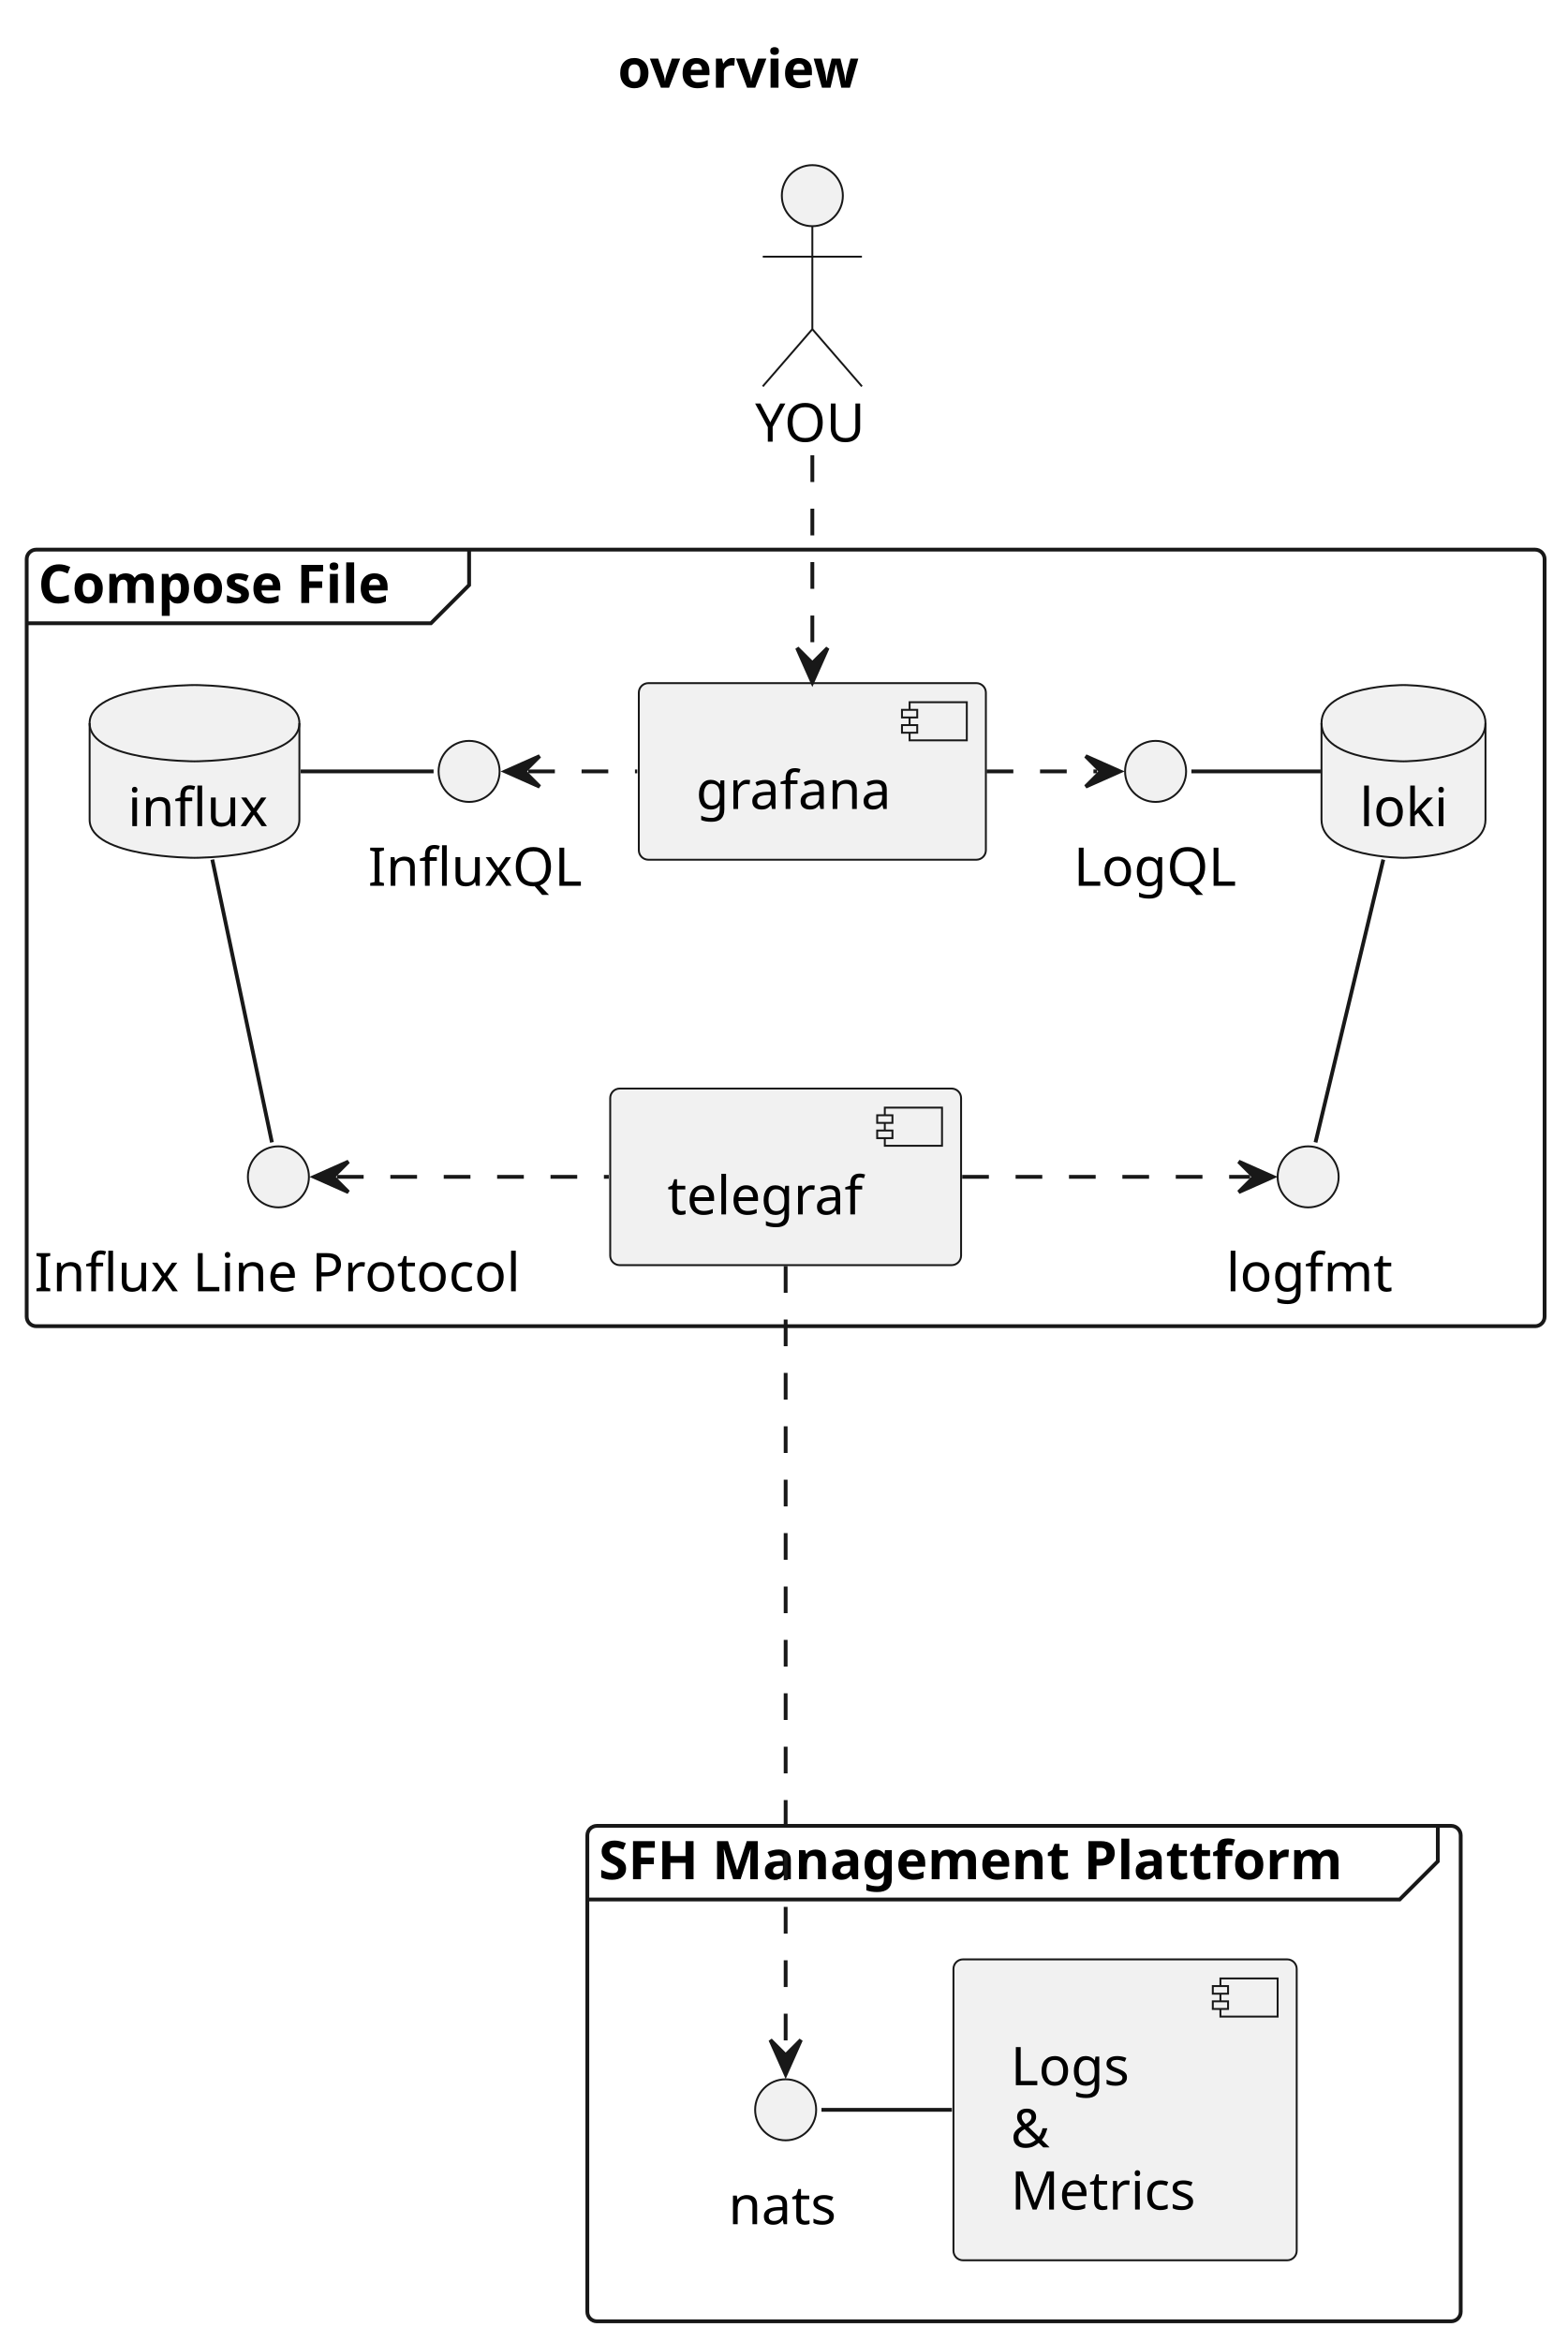
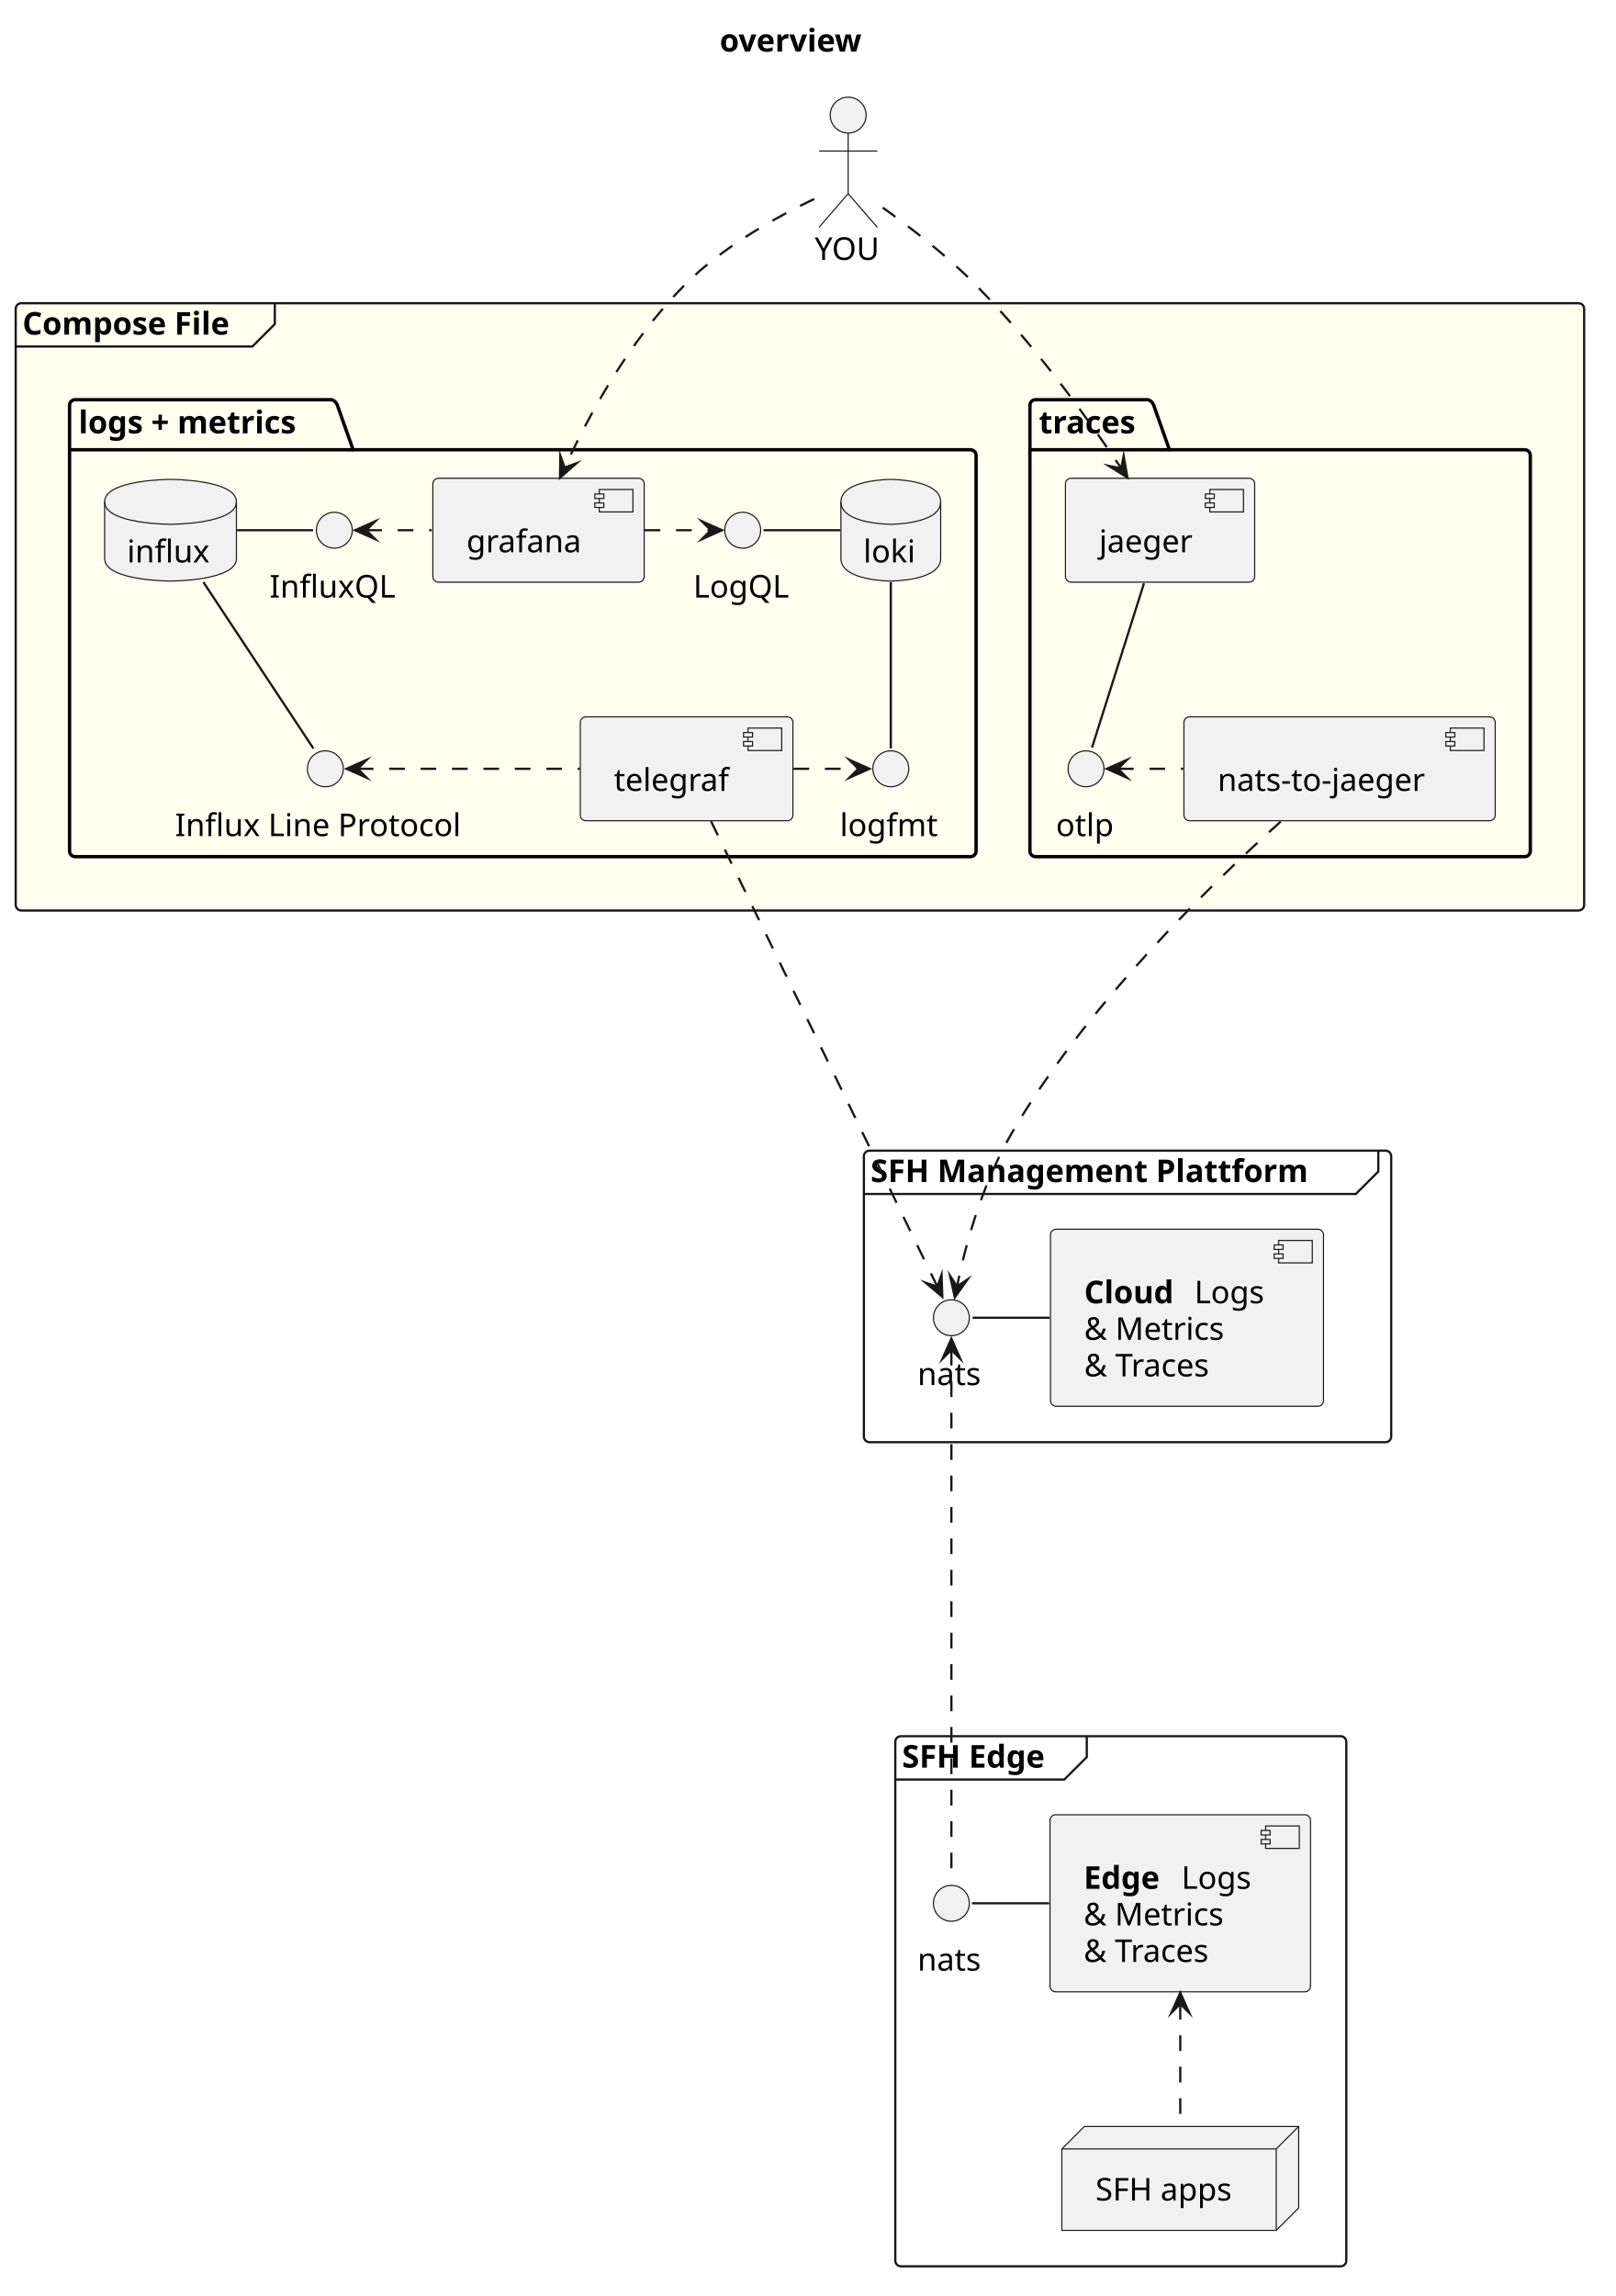
- <svg xmlns="http://www.w3.org/2000/svg" contentStyleType="text/css" height="614px" preserveAspectRatio="none" style="width:411px;height:614px;background:#FFFFFF;" version="1.1" viewBox="0 0 411 614" width="411px" zoomAndPan="magnify">
+ <svg xmlns="http://www.w3.org/2000/svg" contentStyleType="text/css" data-diagram-type="DESCRIPTION" height="1023px" preserveAspectRatio="none" style="width:720px;height:1023px;background:#FFFFFF;" version="1.1" viewBox="0 0 720 1023" width="720px" zoomAndPan="magnify">
  <defs />
  <g>
-     <text fill="#000000" font-family="sans-serif" font-size="14" font-weight="bold" lengthAdjust="spacing" textLength="73" x="162" y="22.995">overview</text>
-     <g id="cluster_SFH Management Plattform">
-       <rect fill="none" height="129.89" rx="2.5" ry="2.5" style="stroke:#181818;stroke-width:1.0;" width="229" x="154" y="478.687" />
-       <path d="M377,478.687 L377,487.984 L367,497.984 L154,497.984 " fill="none" style="stroke:#181818;stroke-width:1.0;" />
-       <text fill="#000000" font-family="sans-serif" font-size="14" font-weight="bold" lengthAdjust="spacing" textLength="213" x="157" y="492.682">SFH Management Plattform</text>
+     <g class="title" data-source-line="1">
+       <text fill="#000000" font-family="sans-serif" font-size="14" font-weight="700" lengthAdjust="spacing" textLength="71.497" x="320.752" y="22.995">overview</text>
    </g>
-     <g id="cluster_Compose File">
-       <rect fill="none" height="203.59" rx="2.5" ry="2.5" style="stroke:#181818;stroke-width:1.0;" width="398" x="7" y="144.097" />
-       <path d="M123,144.097 L123,153.394 L113,163.394 L7,163.394 " fill="none" style="stroke:#181818;stroke-width:1.0;" />
-       <text fill="#000000" font-family="sans-serif" font-size="14" font-weight="bold" lengthAdjust="spacing" textLength="106" x="10" y="158.092">Compose File</text>
+     <g class="cluster" data-qualified-name="SFH Edge" data-source-line="3" id="ent0001">
+       <rect fill="none" height="236.19" rx="2.5" ry="2.5" style="stroke:#181818;stroke-width:1;" width="201" x="399" y="773.577" />
+       <path d="M484.339,773.577 L484.339,782.874 L474.339,792.874 L399,792.874" fill="none" style="stroke:#181818;stroke-width:1;" />
+       <text fill="#000000" font-family="sans-serif" font-size="14" font-weight="700" lengthAdjust="spacing" textLength="75.339" x="402" y="787.572">SFH Edge</text>
    </g>
-     <g id="elem_nats">
-       <rect fill="#F1F1F1" height="78.891" rx="2.5" ry="2.5" style="stroke:#181818;stroke-width:0.5;" width="90" x="250" y="513.687" />
-       <rect fill="#F1F1F1" height="10" style="stroke:#181818;stroke-width:0.5;" width="15" x="320" y="518.687" />
-       <rect fill="#F1F1F1" height="2" style="stroke:#181818;stroke-width:0.5;" width="4" x="318" y="520.687" />
-       <rect fill="#F1F1F1" height="2" style="stroke:#181818;stroke-width:0.5;" width="4" x="318" y="524.687" />
-       <text fill="#000000" font-family="sans-serif" font-size="14" lengthAdjust="spacing" textLength="33" x="265" y="546.682">Logs</text>
-       <text fill="#000000" font-family="sans-serif" font-size="14" lengthAdjust="spacing" textLength="12" x="265" y="562.979">&amp;</text>
-       <text fill="#000000" font-family="sans-serif" font-size="14" lengthAdjust="spacing" textLength="50" x="265" y="579.276">Metrics</text>
+     <g class="cluster" data-qualified-name="SFH Management Plattform" data-source-line="12" id="ent0008">
+       <rect fill="none" height="129.89" rx="2.5" ry="2.5" style="stroke:#181818;stroke-width:1;" width="235" x="385" y="512.687" />
+       <path d="M614.256,512.687 L614.256,521.984 L604.256,531.984 L385,531.984" fill="none" style="stroke:#181818;stroke-width:1;" />
+       <text fill="#000000" font-family="sans-serif" font-size="14" font-weight="700" lengthAdjust="spacing" textLength="219.256" x="388" y="526.682">SFH Management Plattform</text>
    </g>
-     <g id="elem_mpnats">
-       <ellipse cx="206" cy="553.127" fill="#F1F1F1" rx="8" ry="8" style="stroke:#181818;stroke-width:0.5;" />
-       <text fill="#000000" font-family="sans-serif" font-size="14" lengthAdjust="spacing" textLength="30" x="191" y="583.122">nats</text>
+     <g class="cluster" data-qualified-name="Compose File" data-source-line="19" id="ent0014">
+       <rect fill="#FFFFF0" height="270.59" rx="2.5" ry="2.5" style="stroke:#181818;stroke-width:1;" width="699" x="7" y="135.097" />
+       <path d="M122.478,135.097 L122.478,144.394 L112.478,154.394 L7,154.394" fill="none" style="stroke:#181818;stroke-width:1;" />
+       <text fill="#000000" font-family="sans-serif" font-size="14" font-weight="700" lengthAdjust="spacing" textLength="105.478" x="10" y="149.092">Compose File</text>
    </g>
-     <g id="elem_telegraf">
-       <rect fill="#F1F1F1" height="46.297" rx="2.5" ry="2.5" style="stroke:#181818;stroke-width:0.5;" width="92" x="160" y="285.387" />
-       <rect fill="#F1F1F1" height="10" style="stroke:#181818;stroke-width:0.5;" width="15" x="232" y="290.387" />
-       <rect fill="#F1F1F1" height="2" style="stroke:#181818;stroke-width:0.5;" width="4" x="230" y="292.387" />
-       <rect fill="#F1F1F1" height="2" style="stroke:#181818;stroke-width:0.5;" width="4" x="230" y="296.387" />
-       <text fill="#000000" font-family="sans-serif" font-size="14" lengthAdjust="spacing" textLength="52" x="175" y="318.382">telegraf</text>
+     <g class="cluster" data-qualified-name="Compose File.logs . metrics" data-source-line="20" id="ent0015">
+       <path d="M33.5,178.097 L147.86,178.097 A3.75,3.75 0 0 1 150.36,180.597 L157.36,200.394 L432.5,200.394 A2.5,2.5 0 0 1 435,202.894 L435,379.187 A2.5,2.5 0 0 1 432.5,381.687 L33.5,381.687 A2.5,2.5 0 0 1 31,379.187 L31,180.597 A2.5,2.5 0 0 1 33.5,178.097" fill="none" style="stroke:#000000;stroke-width:1.5;" />
+       <line style="stroke:#000000;stroke-width:1.5;" x1="31" x2="157.36" y1="200.394" y2="200.394" />
+       <text fill="#000000" font-family="sans-serif" font-size="14" font-weight="700" lengthAdjust="spacing" textLength="113.36" x="35" y="193.092">logs + metrics</text>
    </g>
-     <g id="elem_loki">
-       <path d="M346.5,189.597 C346.5,179.597 368,179.597 368,179.597 C368,179.597 389.5,179.597 389.5,189.597 L389.5,214.894 C389.5,224.894 368,224.894 368,224.894 C368,224.894 346.5,224.894 346.5,214.894 L346.5,189.597 " fill="#F1F1F1" style="stroke:#181818;stroke-width:0.5;" />
-       <path d="M346.5,189.597 C346.5,199.597 368,199.597 368,199.597 C368,199.597 389.5,199.597 389.5,189.597 " fill="none" style="stroke:#181818;stroke-width:0.5;" />
-       <text fill="#000000" font-family="sans-serif" font-size="14" lengthAdjust="spacing" textLength="23" x="356.5" y="216.592">loki</text>
+     <g class="cluster" data-qualified-name="Compose File.traces" data-source-line="43" id="ent0033">
+       <path d="M461.5,178.097 L511.671,178.097 A3.75,3.75 0 0 1 514.171,180.597 L521.171,200.394 L679.5,200.394 A2.5,2.5 0 0 1 682,202.894 L682,379.187 A2.5,2.5 0 0 1 679.5,381.687 L461.5,381.687 A2.5,2.5 0 0 1 459,379.187 L459,180.597 A2.5,2.5 0 0 1 461.5,178.097" fill="none" style="stroke:#000000;stroke-width:1.5;" />
+       <line style="stroke:#000000;stroke-width:1.5;" x1="459" x2="521.171" y1="200.394" y2="200.394" />
+       <text fill="#000000" font-family="sans-serif" font-size="14" font-weight="700" lengthAdjust="spacing" textLength="49.171" x="463" y="193.092">traces</text>
    </g>
-     <g id="elem_logfmt">
-       <ellipse cx="343" cy="308.537" fill="#F1F1F1" rx="8" ry="8" style="stroke:#181818;stroke-width:0.5;" />
-       <text fill="#000000" font-family="sans-serif" font-size="14" lengthAdjust="spacing" textLength="43" x="321.5" y="338.532">logfmt</text>
+     <g class="entity" data-qualified-name="SFH Edge.edgelmt" data-source-line="4" id="ent0002">
+       <rect fill="#F1F1F1" height="78.891" rx="2.5" ry="2.5" style="stroke:#181818;stroke-width:0.5;" width="116.098" x="467.95" y="808.577" />
+       <rect fill="#F1F1F1" height="10" style="stroke:#181818;stroke-width:0.5;" width="15" x="564.048" y="813.577" />
+       <rect fill="#F1F1F1" height="2" style="stroke:#181818;stroke-width:0.5;" width="4" x="562.048" y="815.577" />
+       <rect fill="#F1F1F1" height="2" style="stroke:#181818;stroke-width:0.5;" width="4" x="562.048" y="819.577" />
+       <text fill="#000000" font-family="sans-serif" font-size="14" font-weight="700" lengthAdjust="spacing" textLength="39.102" x="482.95" y="841.572">Edge</text>
+       <text fill="#000000" font-family="sans-serif" font-size="14" lengthAdjust="spacing" textLength="32.546" x="526.502" y="841.572">Logs</text>
+       <text fill="#000000" font-family="sans-serif" font-size="14" lengthAdjust="spacing" textLength="66.186" x="482.95" y="857.869">&amp; Metrics</text>
+       <text fill="#000000" font-family="sans-serif" font-size="14" lengthAdjust="spacing" textLength="61.858" x="482.95" y="874.166">&amp; Traces</text>
    </g>
-     <g id="elem_logql">
-       <ellipse cx="303" cy="202.237" fill="#F1F1F1" rx="8" ry="8" style="stroke:#181818;stroke-width:0.5;" />
-       <text fill="#000000" font-family="sans-serif" font-size="14" lengthAdjust="spacing" textLength="43" x="281.5" y="232.232">LogQL</text>
+     <g class="entity" data-qualified-name="SFH Edge.edgenats" data-source-line="5" id="ent0003">
+       <ellipse cx="424" cy="848.027" fill="#F1F1F1" rx="8" ry="8" style="stroke:#181818;stroke-width:0.5;" />
+       <text fill="#000000" font-family="sans-serif" font-size="14" lengthAdjust="spacing" textLength="30.235" x="408.882" y="878.022">nats</text>
    </g>
-     <g id="elem_oinflux">
-       <path d="M23.5,189.597 C23.5,179.597 51,179.597 51,179.597 C51,179.597 78.5,179.597 78.5,189.597 L78.5,214.894 C78.5,224.894 51,224.894 51,224.894 C51,224.894 23.5,224.894 23.5,214.894 L23.5,189.597 " fill="#F1F1F1" style="stroke:#181818;stroke-width:0.5;" />
-       <path d="M23.5,189.597 C23.5,199.597 51,199.597 51,199.597 C51,199.597 78.5,199.597 78.5,189.597 " fill="none" style="stroke:#181818;stroke-width:0.5;" />
-       <text fill="#000000" font-family="sans-serif" font-size="14" lengthAdjust="spacing" textLength="35" x="33.5" y="216.592">influx</text>
+     <g class="entity" data-qualified-name="SFH Edge.apps" data-source-line="8" id="ent0006">
+       <polygon fill="#F1F1F1" points="473.22,957.467,483.22,947.467,578.784,947.467,578.784,983.764,568.784,993.764,473.22,993.764,473.22,957.467" style="stroke:#181818;stroke-width:0.5;stroke-linejoin:miter;stroke-miterlimit:10;" />
+       <line style="stroke:#181818;stroke-width:0.5;" x1="568.784" x2="578.784" y1="957.467" y2="947.467" />
+       <line style="stroke:#181818;stroke-width:0.5;" x1="473.22" x2="568.784" y1="957.467" y2="957.467" />
+       <line style="stroke:#181818;stroke-width:0.5;" x1="568.784" x2="568.784" y1="957.467" y2="993.764" />
+       <text fill="#000000" font-family="sans-serif" font-size="14" lengthAdjust="spacing" textLength="65.564" x="488.22" y="980.462">SFH apps</text>
    </g>
-     <g id="elem_ilp">
-       <ellipse cx="73" cy="308.537" fill="#F1F1F1" rx="8" ry="8" style="stroke:#181818;stroke-width:0.5;" />
-       <text fill="#000000" font-family="sans-serif" font-size="14" lengthAdjust="spacing" textLength="128" x="9" y="338.532">Influx Line Protocol</text>
+     <g class="entity" data-qualified-name="SFH Management Plattform.lmt" data-source-line="13" id="ent0009">
+       <rect fill="#F1F1F1" height="78.891" rx="2.5" ry="2.5" style="stroke:#181818;stroke-width:0.5;" width="121.676" x="468.16" y="547.687" />
+       <rect fill="#F1F1F1" height="10" style="stroke:#181818;stroke-width:0.5;" width="15" x="569.836" y="552.687" />
+       <rect fill="#F1F1F1" height="2" style="stroke:#181818;stroke-width:0.5;" width="4" x="567.836" y="554.687" />
+       <rect fill="#F1F1F1" height="2" style="stroke:#181818;stroke-width:0.5;" width="4" x="567.836" y="558.687" />
+       <text fill="#000000" font-family="sans-serif" font-size="14" font-weight="700" lengthAdjust="spacing" textLength="44.68" x="483.16" y="580.682">Cloud</text>
+       <text fill="#000000" font-family="sans-serif" font-size="14" lengthAdjust="spacing" textLength="32.546" x="532.29" y="580.682">Logs</text>
+       <text fill="#000000" font-family="sans-serif" font-size="14" lengthAdjust="spacing" textLength="66.186" x="483.16" y="596.979">&amp; Metrics</text>
+       <text fill="#000000" font-family="sans-serif" font-size="14" lengthAdjust="spacing" textLength="61.858" x="483.16" y="613.276">&amp; Traces</text>
    </g>
-     <g id="elem_iql">
-       <ellipse cx="123" cy="202.237" fill="#F1F1F1" rx="8" ry="8" style="stroke:#181818;stroke-width:0.5;" />
-       <text fill="#000000" font-family="sans-serif" font-size="14" lengthAdjust="spacing" textLength="53" x="96.5" y="232.232">InfluxQL</text>
+     <g class="entity" data-qualified-name="SFH Management Plattform.mpnats" data-source-line="14" id="ent0010">
+       <ellipse cx="424" cy="587.137" fill="#F1F1F1" rx="8" ry="8" style="stroke:#181818;stroke-width:0.5;" />
+       <text fill="#000000" font-family="sans-serif" font-size="14" lengthAdjust="spacing" textLength="30.235" x="408.882" y="617.132">nats</text>
    </g>
-     <g id="elem_grafana">
-       <rect fill="#F1F1F1" height="46.297" rx="2.5" ry="2.5" style="stroke:#181818;stroke-width:0.5;" width="91" x="167.5" y="179.097" />
-       <rect fill="#F1F1F1" height="10" style="stroke:#181818;stroke-width:0.5;" width="15" x="238.5" y="184.097" />
-       <rect fill="#F1F1F1" height="2" style="stroke:#181818;stroke-width:0.5;" width="4" x="236.5" y="186.097" />
-       <rect fill="#F1F1F1" height="2" style="stroke:#181818;stroke-width:0.5;" width="4" x="236.5" y="190.097" />
-       <text fill="#000000" font-family="sans-serif" font-size="14" lengthAdjust="spacing" textLength="51" x="182.5" y="212.092">grafana</text>
+     <g class="entity" data-qualified-name="Compose File.logs . metrics.telegraf" data-source-line="21" id="ent0016">
+       <rect fill="#F1F1F1" height="46.297" rx="2.5" ry="2.5" style="stroke:#181818;stroke-width:0.5;" width="94.756" x="258.62" y="319.397" />
+       <rect fill="#F1F1F1" height="10" style="stroke:#181818;stroke-width:0.5;" width="15" x="333.376" y="324.397" />
+       <rect fill="#F1F1F1" height="2" style="stroke:#181818;stroke-width:0.5;" width="4" x="331.376" y="326.397" />
+       <rect fill="#F1F1F1" height="2" style="stroke:#181818;stroke-width:0.5;" width="4" x="331.376" y="330.397" />
+       <text fill="#000000" font-family="sans-serif" font-size="14" lengthAdjust="spacing" textLength="54.756" x="273.62" y="352.392">telegraf</text>
    </g>
-     <g id="elem_user">
-       <ellipse cx="213" cy="51.297" fill="#F1F1F1" rx="8" ry="8" style="stroke:#181818;stroke-width:0.5;" />
-       <path d="M213,59.297 L213,86.297 M200,67.297 L226,67.297 M213,86.297 L200,101.297 M213,86.297 L226,101.297 " fill="none" style="stroke:#181818;stroke-width:0.5;" />
-       <text fill="#000000" font-family="sans-serif" font-size="14" lengthAdjust="spacing" textLength="30" x="198" y="115.792">YOU</text>
+     <g class="entity" data-qualified-name="Compose File.logs . metrics.loki" data-source-line="24" id="ent0018">
+       <path d="M374.77,223.597 C374.77,213.597 396.996,213.597 396.996,213.597 C396.996,213.597 419.222,213.597 419.222,223.597 L419.222,248.894 C419.222,258.894 396.996,258.894 396.996,258.894 C396.996,258.894 374.77,258.894 374.77,248.894 L374.77,223.597" fill="#F1F1F1" style="stroke:#181818;stroke-width:0.5;" />
+       <path d="M374.77,223.597 C374.77,233.597 396.996,233.597 396.996,233.597 C396.996,233.597 419.222,233.597 419.222,223.597" fill="none" style="stroke:#181818;stroke-width:0.5;" />
+       <text fill="#000000" font-family="sans-serif" font-size="14" lengthAdjust="spacing" textLength="24.452" x="384.77" y="250.592">loki</text>
    </g>
-     <g id="link_mpnats_nats">
-       <path d="M215.39,553.127 C226.79,553.127 238.19,553.127 249.6,553.127 " fill="none" id="mpnats-nats" style="stroke:#181818;stroke-width:1.0;" />
+     <g class="entity" data-qualified-name="Compose File.logs . metrics.logfmt" data-source-line="25" id="ent0019">
+       <ellipse cx="397" cy="342.537" fill="#F1F1F1" rx="8" ry="8" style="stroke:#181818;stroke-width:0.5;" />
+       <text fill="#000000" font-family="sans-serif" font-size="14" lengthAdjust="spacing" textLength="45.398" x="374.301" y="372.532">logfmt</text>
    </g>
-     <g id="link_telegraf_mpnats">
-       <path d="M206,331.927 C206,383.767 206,504.207 206,537.817 " fill="none" id="telegraf-to-mpnats" style="stroke:#181818;stroke-width:1.0;stroke-dasharray:7.0,7.0;" />
-       <polygon fill="#181818" points="206,543.817,210,534.817,206,538.817,202,534.817,206,543.817" style="stroke:#181818;stroke-width:1.0;" />
+     <g class="entity" data-qualified-name="Compose File.logs . metrics.logql" data-source-line="28" id="ent0022">
+       <ellipse cx="331" cy="236.247" fill="#F1F1F1" rx="8" ry="8" style="stroke:#181818;stroke-width:0.5;" />
+       <text fill="#000000" font-family="sans-serif" font-size="14" lengthAdjust="spacing" textLength="44.071" x="308.964" y="266.242">LogQL</text>
    </g>
-     <g id="link_loki_logfmt">
-       <path d="M362.7,225.357 C357.14,248.557 348.69,283.787 344.93,299.497 " fill="none" id="loki-logfmt" style="stroke:#181818;stroke-width:1.0;" />
+     <g class="entity" data-qualified-name="Compose File.logs . metrics.oinflux" data-source-line="31" id="ent0024">
+       <path d="M46.63,223.597 C46.63,213.597 76,213.597 76,213.597 C76,213.597 105.369,213.597 105.369,223.597 L105.369,248.894 C105.369,258.894 76,258.894 76,258.894 C76,258.894 46.63,258.894 46.63,248.894 L46.63,223.597" fill="#F1F1F1" style="stroke:#181818;stroke-width:0.5;" />
+       <path d="M46.63,223.597 C46.63,233.597 76,233.597 76,233.597 C76,233.597 105.369,233.597 105.369,223.597" fill="none" style="stroke:#181818;stroke-width:0.5;" />
+       <text fill="#000000" font-family="sans-serif" font-size="14" lengthAdjust="spacing" textLength="38.739" x="56.63" y="250.592">influx</text>
    </g>
-     <g id="link_telegraf_logfmt">
-       <path d="M252.29,308.537 C279.46,308.537 300.62,308.537 327.79,308.537 " fill="none" id="telegraf-to-logfmt" style="stroke:#181818;stroke-width:1.0;stroke-dasharray:7.0,7.0;" />
-       <polygon fill="#181818" points="333.79,308.537,324.79,304.537,328.79,308.537,324.79,312.537,333.79,308.537" style="stroke:#181818;stroke-width:1.0;" />
+     <g class="entity" data-qualified-name="Compose File.logs . metrics.ilp" data-source-line="32" id="ent0025">
+       <ellipse cx="145" cy="342.537" fill="#F1F1F1" rx="8" ry="8" style="stroke:#181818;stroke-width:0.5;" />
+       <text fill="#000000" font-family="sans-serif" font-size="14" lengthAdjust="spacing" textLength="134.025" x="77.987" y="372.532">Influx Line Protocol</text>
    </g>
-     <g id="link_logql_loki">
-       <path d="M312.39,202.237 C323.69,202.237 334.98,202.237 346.28,202.237 " fill="none" id="logql-loki" style="stroke:#181818;stroke-width:1.0;" />
+     <g class="entity" data-qualified-name="Compose File.logs . metrics.iql" data-source-line="35" id="ent0028">
+       <ellipse cx="149" cy="236.247" fill="#F1F1F1" rx="8" ry="8" style="stroke:#181818;stroke-width:0.5;" />
+       <text fill="#000000" font-family="sans-serif" font-size="14" lengthAdjust="spacing" textLength="57.798" x="120.101" y="266.242">InfluxQL</text>
    </g>
-     <g id="link_oinflux_ilp">
-       <path d="M55.67,225.357 C60.56,248.557 67.99,283.787 71.3,299.497 " fill="none" id="oinflux-ilp" style="stroke:#181818;stroke-width:1.0;" />
+     <g class="entity" data-qualified-name="Compose File.logs . metrics.grafana" data-source-line="38" id="ent0030">
+       <rect fill="#F1F1F1" height="46.297" rx="2.5" ry="2.5" style="stroke:#181818;stroke-width:0.5;" width="94.182" x="192.91" y="213.097" />
+       <rect fill="#F1F1F1" height="10" style="stroke:#181818;stroke-width:0.5;" width="15" x="267.092" y="218.097" />
+       <rect fill="#F1F1F1" height="2" style="stroke:#181818;stroke-width:0.5;" width="4" x="265.092" y="220.097" />
+       <rect fill="#F1F1F1" height="2" style="stroke:#181818;stroke-width:0.5;" width="4" x="265.092" y="224.097" />
+       <text fill="#000000" font-family="sans-serif" font-size="14" lengthAdjust="spacing" textLength="54.182" x="207.91" y="246.092">grafana</text>
    </g>
-     <g id="link_ilp_telegraf">
-       <path d="M88.35,308.537 C114.11,308.537 133.87,308.537 159.63,308.537 " fill="none" id="ilp-backto-telegraf" style="stroke:#181818;stroke-width:1.0;stroke-dasharray:7.0,7.0;" />
-       <polygon fill="#181818" points="82.35,308.537,91.35,312.537,87.35,308.537,91.35,304.537,82.35,308.537" style="stroke:#181818;stroke-width:1.0;" />
+     <g class="entity" data-qualified-name="Compose File.traces.ntj" data-source-line="44" id="ent0034">
+       <rect fill="#F1F1F1" height="46.297" rx="2.5" ry="2.5" style="stroke:#181818;stroke-width:0.5;" width="138.731" x="527.63" y="319.397" />
+       <rect fill="#F1F1F1" height="10" style="stroke:#181818;stroke-width:0.5;" width="15" x="646.361" y="324.397" />
+       <rect fill="#F1F1F1" height="2" style="stroke:#181818;stroke-width:0.5;" width="4" x="644.361" y="326.397" />
+       <rect fill="#F1F1F1" height="2" style="stroke:#181818;stroke-width:0.5;" width="4" x="644.361" y="330.397" />
+       <text fill="#000000" font-family="sans-serif" font-size="14" lengthAdjust="spacing" textLength="98.731" x="542.63" y="352.392">nats-to-jaeger</text>
    </g>
-     <g id="link_oinflux_iql">
-       <path d="M78.84,202.237 C90.46,202.237 102.07,202.237 113.69,202.237 " fill="none" id="oinflux-iql" style="stroke:#181818;stroke-width:1.0;" />
+     <g class="entity" data-qualified-name="Compose File.traces.jaeger" data-source-line="47" id="ent0036">
+       <rect fill="#F1F1F1" height="46.297" rx="2.5" ry="2.5" style="stroke:#181818;stroke-width:0.5;" width="84.338" x="474.83" y="213.097" />
+       <rect fill="#F1F1F1" height="10" style="stroke:#181818;stroke-width:0.5;" width="15" x="539.168" y="218.097" />
+       <rect fill="#F1F1F1" height="2" style="stroke:#181818;stroke-width:0.5;" width="4" x="537.168" y="220.097" />
+       <rect fill="#F1F1F1" height="2" style="stroke:#181818;stroke-width:0.5;" width="4" x="537.168" y="224.097" />
+       <text fill="#000000" font-family="sans-serif" font-size="14" lengthAdjust="spacing" textLength="44.338" x="489.83" y="246.092">jaeger</text>
    </g>
-     <g id="link_iql_grafana">
-       <path d="M138.49,202.237 C150.02,202.237 155.55,202.237 167.09,202.237 " fill="none" id="iql-backto-grafana" style="stroke:#181818;stroke-width:1.0;stroke-dasharray:7.0,7.0;" />
-       <polygon fill="#181818" points="132.49,202.237,141.49,206.237,137.49,202.237,141.49,198.237,132.49,202.237" style="stroke:#181818;stroke-width:1.0;" />
+     <g class="entity" data-qualified-name="Compose File.traces.itraces" data-source-line="48" id="ent0037">
+       <ellipse cx="484" cy="342.537" fill="#F1F1F1" rx="8" ry="8" style="stroke:#181818;stroke-width:0.5;" />
+       <text fill="#000000" font-family="sans-serif" font-size="14" lengthAdjust="spacing" textLength="26.831" x="470.584" y="372.532">otlp</text>
    </g>
-     <g id="link_grafana_logql">
-       <path d="M258.7,202.237 C270.35,202.237 276.01,202.237 287.66,202.237 " fill="none" id="grafana-to-logql" style="stroke:#181818;stroke-width:1.0;stroke-dasharray:7.0,7.0;" />
-       <polygon fill="#181818" points="293.66,202.237,284.66,198.237,288.66,202.237,284.66,206.237,293.66,202.237" style="stroke:#181818;stroke-width:1.0;" />
+     <g class="entity" data-qualified-name="user" data-source-line="54" id="ent0040">
+       <ellipse cx="377.999" cy="51.297" fill="#F1F1F1" rx="8" ry="8" style="stroke:#181818;stroke-width:0.5;" />
+       <path d="M377.999,59.297 L377.999,86.297 M364.999,67.297 L390.999,67.297 M377.999,86.297 L364.999,101.297 M377.999,86.297 L390.999,101.297" fill="none" style="stroke:#181818;stroke-width:0.5;" />
+       <text fill="#000000" font-family="sans-serif" font-size="14" lengthAdjust="spacing" textLength="29.818" x="363.09" y="115.792">YOU</text>
    </g>
-     <g id="link_user_grafana">
-       <path d="M213,119.367 C213,138.907 213,156.167 213,172.887 " fill="none" id="user-to-grafana" style="stroke:#181818;stroke-width:1.0;stroke-dasharray:7.0,7.0;" />
-       <polygon fill="#181818" points="213,178.887,217,169.887,213,173.887,209,169.887,213,178.887" style="stroke:#181818;stroke-width:1.0;" />
+     <g class="link" data-entity-1="ent0003" data-entity-2="ent0002" data-link-type="association" data-source-line="6" id="lnk5">
+       <path d="M433.16,848.027 C444.65,848.027 456.13,848.027 467.61,848.027" fill="none" id="edgenats-edgelmt" style="stroke:#181818;stroke-width:1;" />
+     </g>
+     <g class="link" data-entity-1="ent0002" data-entity-2="ent0006" data-link-type="dependency" data-source-line="9" id="lnk7">
+       <path d="M526,892.847 C526,912.397 526,930.417 526,947.047" fill="none" id="edgelmt-backto-apps" style="stroke:#181818;stroke-width:1;stroke-dasharray:7,7;" />
+       <polygon fill="#181818" points="526,887.847,522,896.847,526,892.847,530,896.847,526,887.847" style="stroke:#181818;stroke-width:1;stroke-linejoin:miter;stroke-miterlimit:10;" />
+     </g>
+     <g class="link" data-entity-1="ent0010" data-entity-2="ent0009" data-link-type="association" data-source-line="15" id="lnk12">
+       <path d="M433.43,587.137 C444.88,587.137 456.33,587.137 467.78,587.137" fill="none" id="mpnats-lmt" style="stroke:#181818;stroke-width:1;" />
+     </g>
+     <g class="link" data-entity-1="ent0010" data-entity-2="ent0003" data-link-type="dependency" data-source-line="17" id="lnk13">
+       <path d="M424,601.457 C424,640.397 424,799.447 424,838.607" fill="none" id="mpnats-backto-edgenats" style="stroke:#181818;stroke-width:1;stroke-dasharray:7,7;" />
+       <polygon fill="#181818" points="424,596.457,420,605.457,424,601.457,428,605.457,424,596.457" style="stroke:#181818;stroke-width:1;stroke-linejoin:miter;stroke-miterlimit:10;" />
+     </g>
+     <g class="link" data-entity-1="ent0016" data-entity-2="ent0010" data-link-type="dependency" data-source-line="22" id="lnk17">
+       <path d="M316.89,365.927 C342.11,417.777 401.422,539.721 417.772,573.321" fill="none" id="telegraf-to-mpnats" style="stroke:#181818;stroke-width:1;stroke-dasharray:7,7;" />
+       <polygon fill="#181818" points="419.96,577.817,419.619,567.974,417.772,573.321,412.425,571.474,419.96,577.817" style="stroke:#181818;stroke-width:1;stroke-linejoin:miter;stroke-miterlimit:10;" />
+     </g>
+     <g class="link" data-entity-1="ent0018" data-entity-2="ent0019" data-link-type="association" data-source-line="26" id="lnk20">
+       <path d="M397,259.367 C397,282.567 397,317.797 397,333.497" fill="none" id="loki-logfmt" style="stroke:#181818;stroke-width:1;" />
+     </g>
+     <g class="link" data-entity-1="ent0016" data-entity-2="ent0019" data-link-type="dependency" data-source-line="27" id="lnk21">
+       <path d="M353.63,342.537 C364.93,342.537 371.22,342.537 382.51,342.537" fill="none" id="telegraf-to-logfmt" style="stroke:#181818;stroke-width:1;stroke-dasharray:7,7;" />
+       <polygon fill="#181818" points="387.51,342.537,378.51,338.537,382.51,342.537,378.51,346.537,387.51,342.537" style="stroke:#181818;stroke-width:1;stroke-linejoin:miter;stroke-miterlimit:10;" />
+     </g>
+     <g class="link" data-entity-1="ent0022" data-entity-2="ent0018" data-link-type="association" data-source-line="29" id="lnk23">
+       <path d="M340.28,236.247 C351.65,236.247 363.03,236.247 374.4,236.247" fill="none" id="logql-loki" style="stroke:#181818;stroke-width:1;" />
+     </g>
+     <g class="link" data-entity-1="ent0024" data-entity-2="ent0025" data-link-type="association" data-source-line="33" id="lnk26">
+       <path d="M90.63,259.367 C105.98,282.567 129.29,317.797 139.68,333.497" fill="none" id="oinflux-ilp" style="stroke:#181818;stroke-width:1;" />
+     </g>
+     <g class="link" data-entity-1="ent0025" data-entity-2="ent0016" data-link-type="dependency" data-source-line="34" id="lnk27">
+       <path d="M159.43,342.537 C194.07,342.537 223.7,342.537 258.34,342.537" fill="none" id="ilp-backto-telegraf" style="stroke:#181818;stroke-width:1;stroke-dasharray:7,7;" />
+       <polygon fill="#181818" points="154.43,342.537,163.43,346.537,159.43,342.537,163.43,338.537,154.43,342.537" style="stroke:#181818;stroke-width:1;stroke-linejoin:miter;stroke-miterlimit:10;" />
+     </g>
+     <g class="link" data-entity-1="ent0024" data-entity-2="ent0028" data-link-type="association" data-source-line="36" id="lnk29">
+       <path d="M105.66,236.247 C116.94,236.247 128.23,236.247 139.52,236.247" fill="none" id="oinflux-iql" style="stroke:#181818;stroke-width:1;" />
+     </g>
+     <g class="link" data-entity-1="ent0028" data-entity-2="ent0030" data-link-type="dependency" data-source-line="39" id="lnk31">
+       <path d="M163.24,236.247 C174.63,236.247 181.02,236.247 192.41,236.247" fill="none" id="iql-backto-grafana" style="stroke:#181818;stroke-width:1;stroke-dasharray:7,7;" />
+       <polygon fill="#181818" points="158.24,236.247,167.24,240.247,163.24,236.247,167.24,232.247,158.24,236.247" style="stroke:#181818;stroke-width:1;stroke-linejoin:miter;stroke-miterlimit:10;" />
+     </g>
+     <g class="link" data-entity-1="ent0030" data-entity-2="ent0022" data-link-type="dependency" data-source-line="40" id="lnk32">
+       <path d="M287.28,236.247 C298.78,236.247 305.28,236.247 316.78,236.247" fill="none" id="grafana-to-logql" style="stroke:#181818;stroke-width:1;stroke-dasharray:7,7;" />
+       <polygon fill="#181818" points="321.78,236.247,312.78,232.247,316.78,236.247,312.78,240.247,321.78,236.247" style="stroke:#181818;stroke-width:1;stroke-linejoin:miter;stroke-miterlimit:10;" />
+     </g>
+     <g class="link" data-entity-1="ent0034" data-entity-2="ent0010" data-link-type="dependency" data-source-line="45" id="lnk35">
+       <path d="M570.73,366.087 C538.38,395.137 483.72,448.607 451,504.687 C436.59,529.397 429.607,557.957 426.517,573.137" fill="none" id="ntj-to-mpnats" style="stroke:#181818;stroke-width:1;stroke-dasharray:7,7;" />
+       <polygon fill="#181818" points="425.52,578.037,431.235,570.016,426.517,573.137,423.396,568.42,425.52,578.037" style="stroke:#181818;stroke-width:1;stroke-linejoin:miter;stroke-miterlimit:10;" />
+     </g>
+     <g class="link" data-entity-1="ent0036" data-entity-2="ent0037" data-link-type="association" data-source-line="49" id="lnk38">
+       <path d="M509.84,259.877 C502.56,282.877 491.67,317.317 486.67,333.097" fill="none" id="jaeger-itraces" style="stroke:#181818;stroke-width:1;" />
+     </g>
+     <g class="link" data-entity-1="ent0037" data-entity-2="ent0034" data-link-type="dependency" data-source-line="50" id="lnk39">
+       <path d="M498.27,342.537 C509.62,342.537 515.96,342.537 527.31,342.537" fill="none" id="itraces-backto-ntj" style="stroke:#181818;stroke-width:1;stroke-dasharray:7,7;" />
+       <polygon fill="#181818" points="493.27,342.537,502.27,346.537,498.27,342.537,502.27,338.537,493.27,342.537" style="stroke:#181818;stroke-width:1;stroke-linejoin:miter;stroke-miterlimit:10;" />
+     </g>
+     <g class="link" data-entity-1="ent0040" data-entity-2="ent0030" data-link-type="dependency" data-source-line="55" id="lnk41">
+       <path d="M362.85,88.647 C346.99,96.237 322.07,109.807 305,127.097 C279.91,152.507 262.519,184.859 251.669,208.319" fill="none" id="user-to-grafana" style="stroke:#181818;stroke-width:1;stroke-dasharray:7,7;" />
+       <polygon fill="#181818" points="249.57,212.857,256.978,206.367,251.669,208.319,249.717,203.009,249.57,212.857" style="stroke:#181818;stroke-width:1;stroke-linejoin:miter;stroke-miterlimit:10;" />
+     </g>
+     <g class="link" data-entity-1="ent0040" data-entity-2="ent0036" data-link-type="dependency" data-source-line="56" id="lnk42">
+       <path d="M393.39,92.497 C405.38,101.097 422.11,113.927 435,127.097 C461.54,154.207 484.341,185.837 499.681,208.667" fill="none" id="user-to-jaeger" style="stroke:#181818;stroke-width:1;stroke-dasharray:7,7;" />
+       <polygon fill="#181818" points="502.47,212.817,500.771,203.116,499.681,208.667,494.13,207.577,502.47,212.817" style="stroke:#181818;stroke-width:1;stroke-linejoin:miter;stroke-miterlimit:10;" />
    </g>
  </g>
</svg>
